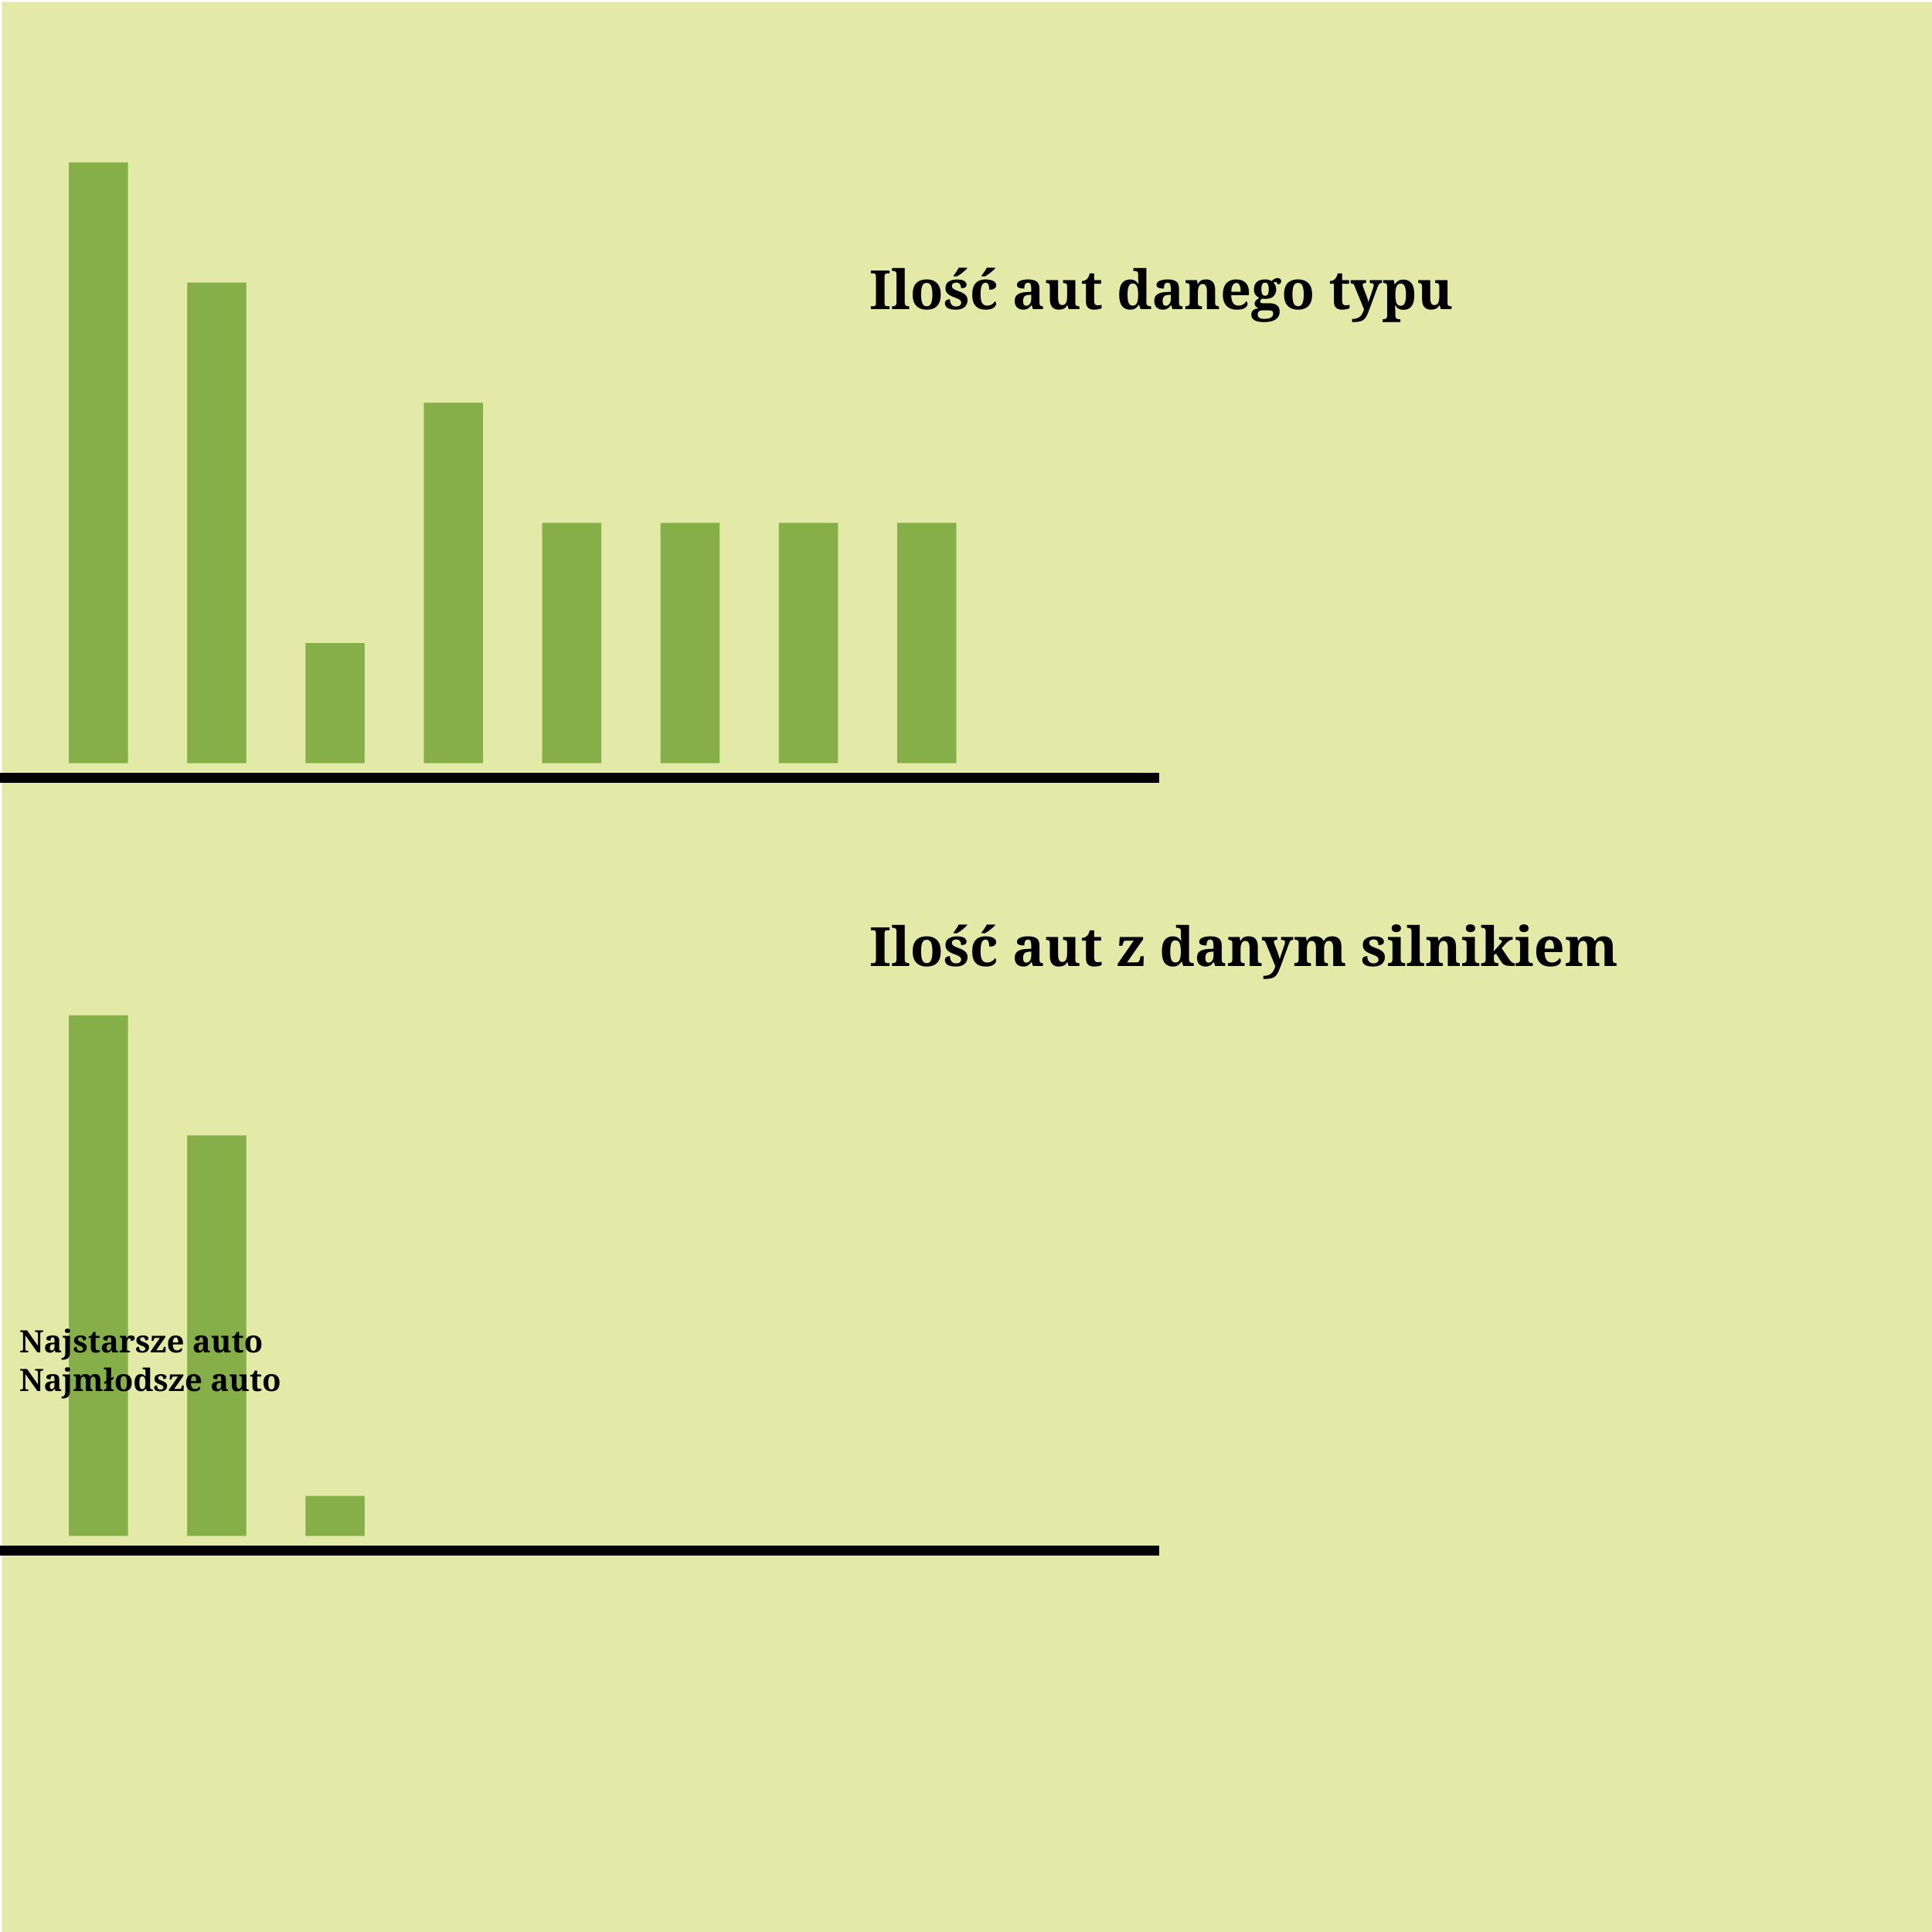
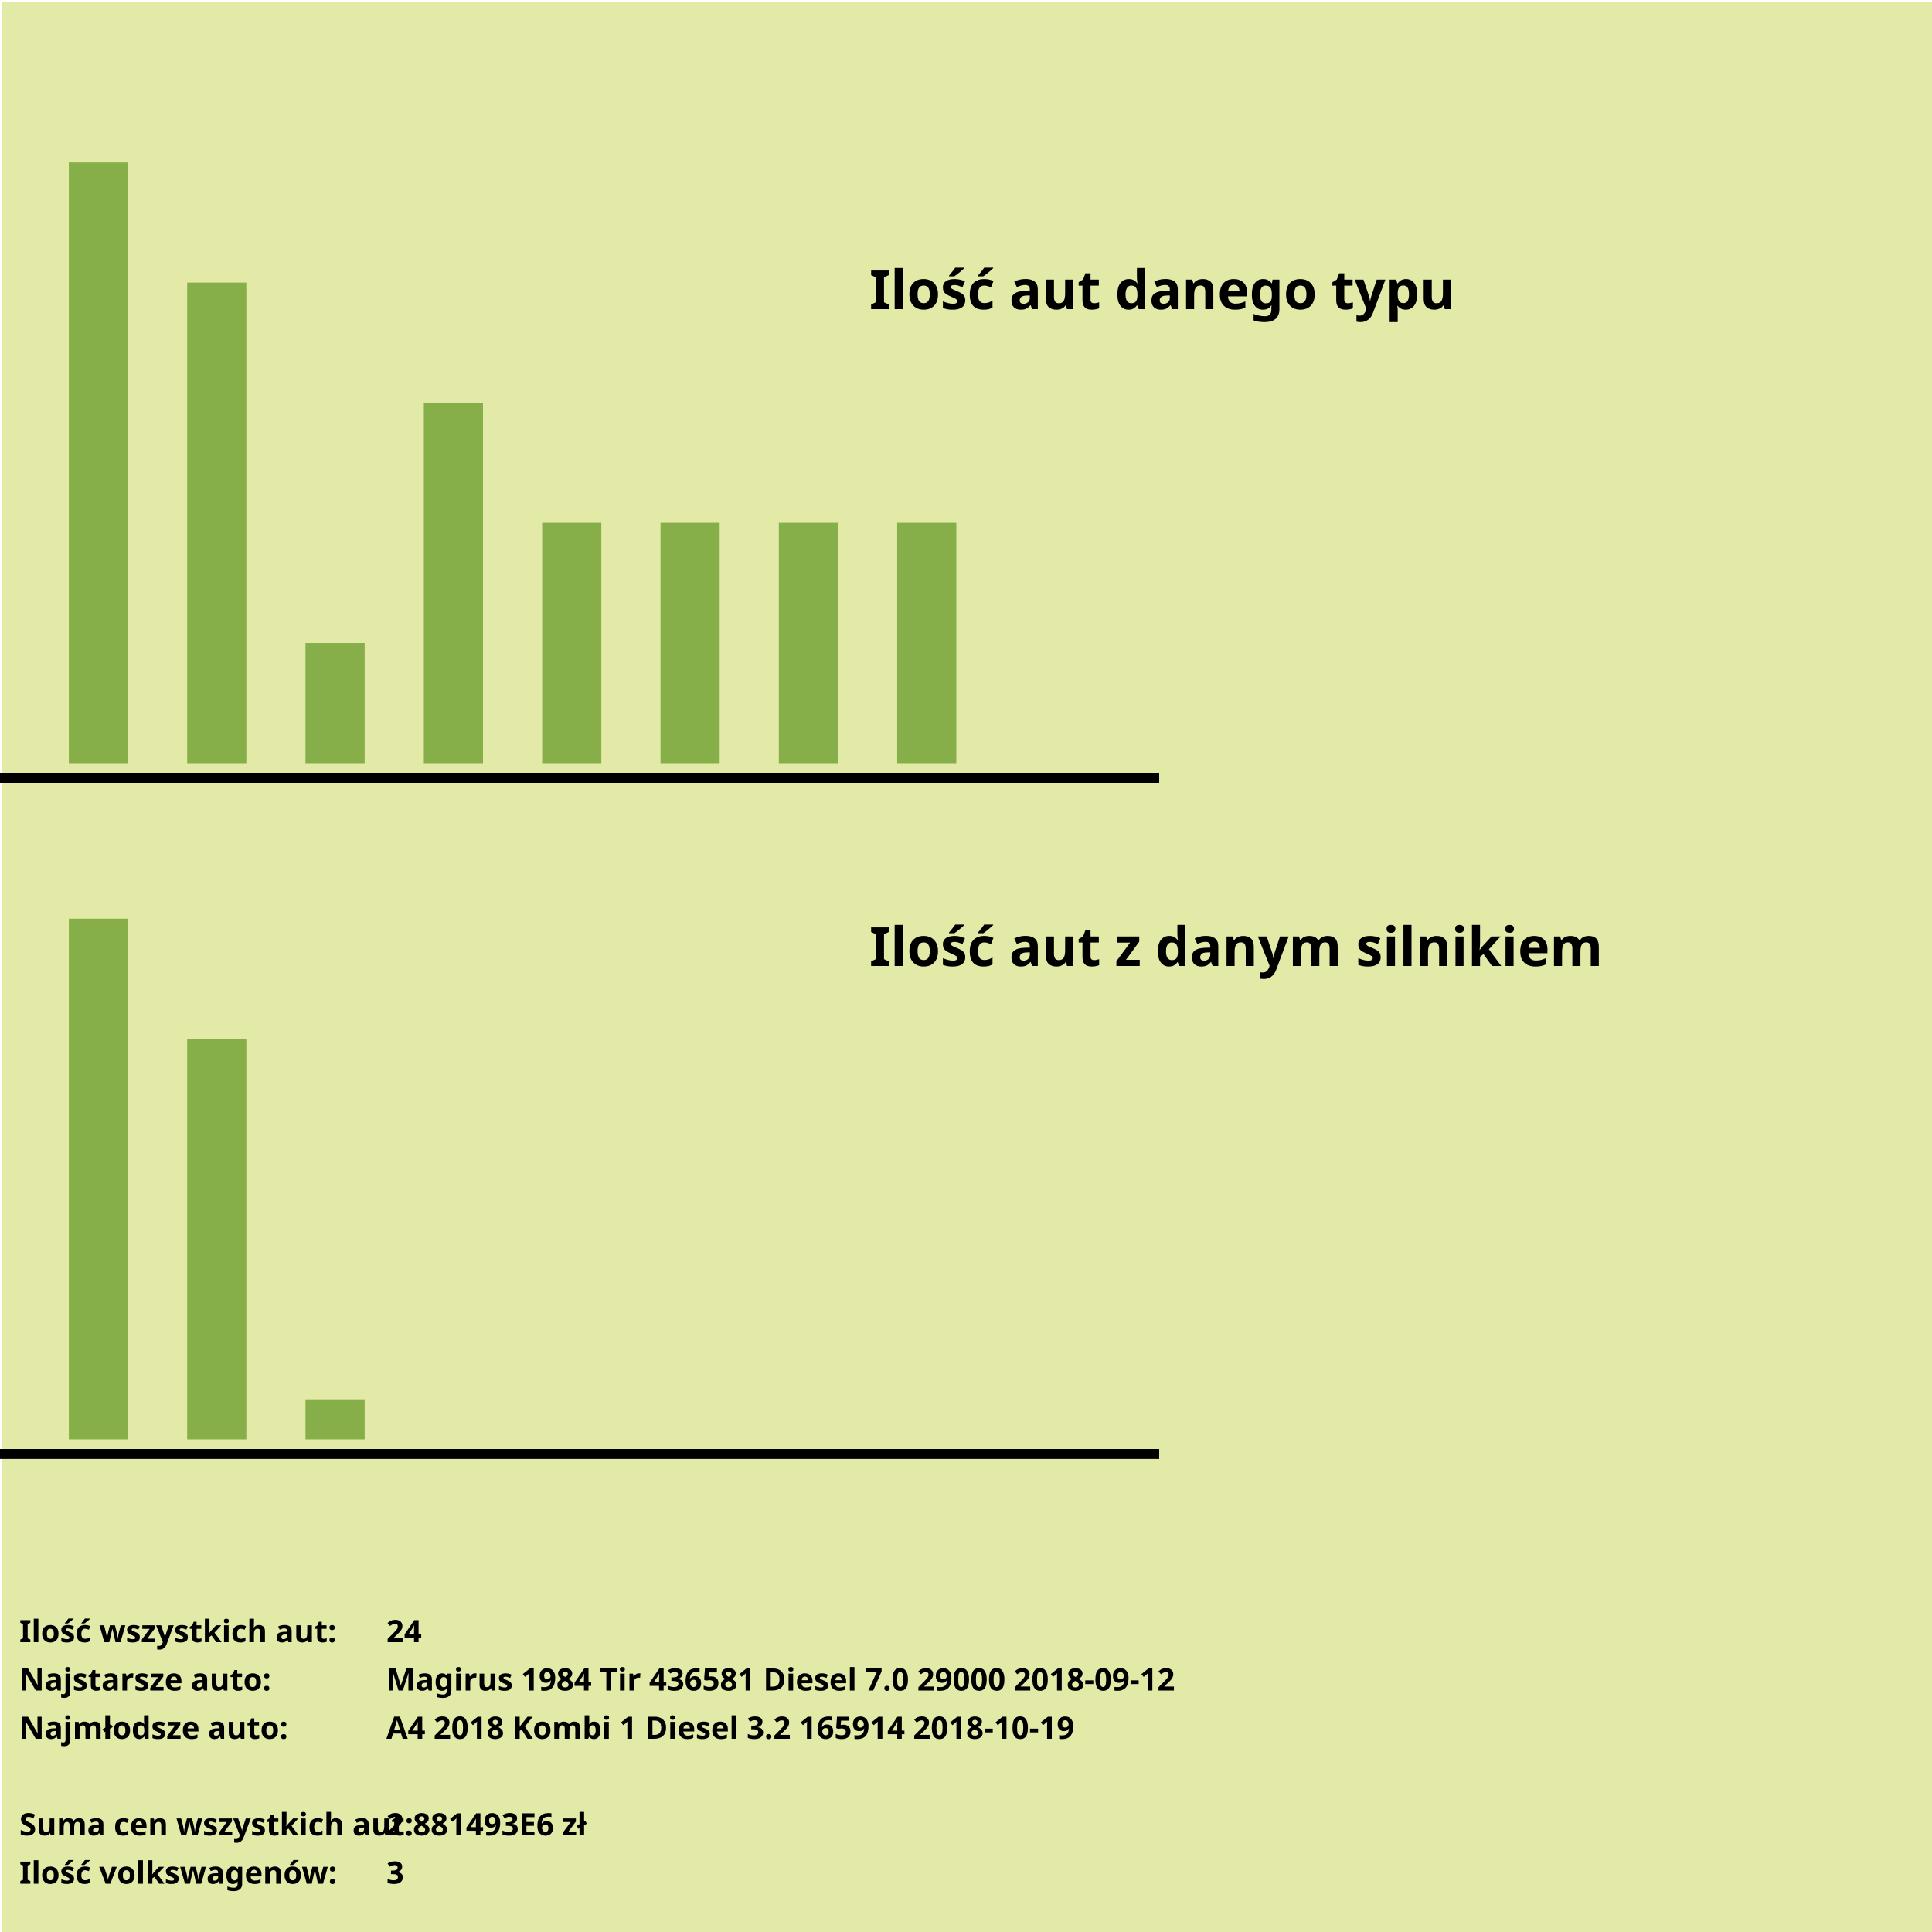
<svg xmlns="http://www.w3.org/2000/svg" width="1000" height="1000">
      y_steps = 62.1875<rect x="1" y="1" width="1000" height="1000" fill="#e3eaa7" />
   
      
         1
         Chevrolet
         Camaro
         2013
         Coupe
         94901
         Benzyna
         5.3
         49999
         2018-08-25
      
      
         2
         Porsche
         Panamera
         2017
         Sedan
         34000
         Benzyna
         5.5
         624865
         2018-09-11
      
      
         3
         Iveco
         Magirus
         1984
         Tir
         436581
         Diesel
         7.0
         29000
         2018-09-12
      
      
         4
         Fiat
         Diablo II
         2016
         Minivan
         59945
         Benzyna
         1.8
         49900
         2018-10-17
      
      
         5
         Audi
         A4
         2018
         Kombi
         1
         Diesel
         3.2
         165914
         2018-10-19
      
      
         6
         Man
         TGX
         2015
         Tir
         400000
         Diesel
         8.1
         120500
         2018-10-30
      
      
         7
         Alfa Romeo
         Giulietta
         2012
         Kompakt
         144000
         Benzyna
         1.2
         41800
         2018-11-25
      
      
         8
         Kia
         Optima
         2015
         Sedan
         109870
         Diesel
         3.1
         58000
         2018-11-26
      
      
         9
         Toyota
         Auris
         2016
         Kombi
         59500
         Diesel
         1.6
         52900
         2018-11-27
      
      
         10
         Audi
         A6 C6
         2010
         Sedan
         162000
         Diesel
         5.2
         45900
         2018-11-28
      
      
         11
         Nissan
         Qashqai II
         2018
         SUV
         1
         Diesel
         2.9
         91900
         2018-12-09
      
      
         12
         Fiat
         500
         2013
         Auta małe
         26556
         Elektryczny
         0.0
         68900
         2018-12-21
      
      
         13
         Jeep
         Grand Cherokee IV
         2011
         SUV
         196000
         Benzyna
         5.5
         649000
         2018-12-22
      
      
         14
         Volkswagen
         Sharan
         2008
         Minivan
         248000
         Diesel
         1.8
         26700
         2018-12-30
      
      
         15
         Jaguar
         F-Pace
         2018
         SUV
         5500
         Diesel
         5.0
         230000
         2019-01-23
      
      
         16
         Mazda
         6 III
         2014
         Sedan
         223000
         Benzyna
         3.8
         49500
         2019-02-01
      
      
         17
         BMW
         X6
         2008
         SUV
         110000
         Diesel
         4.0
         89900
         2019-02-04
      
      
         18
         Volkswagen
         Touareg
         2010
         SUV
         367862
         Diesel
         3.5
         59500
         2019-02-07
      
      
         19
         Subaru
         Legacy IV
         2008
         Kombi
         294500
         Benzyna
         3.5
         24900
         2019-02-09
      
      
         20
         Volkswagen
         Caravelle
         2018
         Minivan
         7
         Diesel
         3.4
         108060
         2019-02-21
      
      
         21
         Mini
         Cooper S
         2007
         Auta małe
         150000
         Benzyna
         0.8
         30000
         2019-03-03
      
      
         22
         Skoda
         Fabia II
         2013
         Kombi
         167000
         Benzyna
         1.3
         22555
         2019-03-04
      
      
         23
         Opel
         Astra K
         2018
         Kombi
         1
         Benzyna
         2.5
         99900
         2019-03-05
      
      
         24
         Opel
         Insignia B
         2017
         Kombi
         42600
         Diesel
         2.6
         91900
         2019-03-06
      
   
   24
   2.881493E6
   3
   
      <rect x="35.625" y="84.062" width="30.625" height="310.938" fill="#86af49" />
  <rect x="0" y="400" width="600" height="5" fill="black" />
  <rect x="96.875" y="146.25" width="30.625" height="248.75" fill="#86af49" />
  <rect x="0" y="400" width="600" height="5" fill="black" />
  <rect x="158.125" y="332.812" width="30.625" height="62.188" fill="#86af49" />
  <rect x="0" y="400" width="600" height="5" fill="black" />
  <rect x="219.375" y="208.438" width="30.625" height="186.562" fill="#86af49" />
  <rect x="0" y="400" width="600" height="5" fill="black" />
  <rect x="280.625" y="270.625" width="30.625" height="124.375" fill="#86af49" />
  <rect x="0" y="400" width="600" height="5" fill="black" />
  <rect x="341.875" y="270.625" width="30.625" height="124.375" fill="#86af49" />
  <rect x="0" y="400" width="600" height="5" fill="black" />
  <rect x="403.125" y="270.625" width="30.625" height="124.375" fill="#86af49" />
  <rect x="0" y="400" width="600" height="5" fill="black" />
  <rect x="464.375" y="270.625" width="30.625" height="124.375" fill="#86af49" />
  <rect x="0" y="400" width="600" height="5" fill="black" />
-   <rect x="35.625" y="525.521" width="30.625" height="269.479" fill="#86af49" />
-   <rect x="0" y="800" width="600" height="5" fill="black" />
-   <rect x="96.875" y="587.708" width="30.625" height="207.292" fill="#86af49" />
-   <rect x="0" y="800" width="600" height="5" fill="black" />
-   <rect x="158.125" y="774.271" width="30.625" height="20.729" fill="#86af49" />
-   <rect x="0" y="800" width="600" height="5" fill="black" />
+   <rect x="35.625" y="475.521" width="30.625" height="269.479" fill="#86af49" />
+   <rect x="0" y="750" width="600" height="5" fill="black" />
+   <rect x="96.875" y="537.708" width="30.625" height="207.292" fill="#86af49" />
+   <rect x="0" y="750" width="600" height="5" fill="black" />
+   <rect x="158.125" y="724.271" width="30.625" height="20.729" fill="#86af49" />
+   <rect x="0" y="750" width="600" height="5" fill="black" />
   
   
			
			Magirus
			1984
			Tir
			436581
			Diesel
			7.0
			29000
			2018-09-12
   
   
			
			A4
			2018
			Kombi
			1
			Diesel
			3.2
			165914
			2018-10-19
   
   16:54:53.002+02:00
   
      
         1
         Volkswagen
         1931
         3
         194260
      
      
         2
         Audi
         1909
         2
         211814
      
      
         3
         Fiat
         1899
         2
         118800
      
      
         4
         Opel
         1862
         2
         191800
      
      
         5
         BMW
         1916
         1
         89900
      
      
         6
         Toyota
         1937
         1
         52900
      
      
         7
         Mini
         1959
         1
         30000
      
      
         8
         Jaguar
         1922
         1
         230000
      
      
         9
         Porsche
         1931
         1
         624865
      
      
         10
         Kia
         1944
         1
         58000
      
      
         11
         Subaru
         1953
         1
         24900
      
      
         12
         Mazda
         1920
         1
         49500
      
      
         13
         Skoda
         1895
         1
         22555
      
      
         14
         Alfa Romeo
         1910
         1
         41800
      
      
         15
         Nissan
         1933
         1
         91900
      
      
         16
         Jeep
         1941
         1
         649000
      
      
         17
         Iveco
         1975
         1
         29000
      
      
         18
         Man
         1758
         1
         120500
      
      
         19
         Chevrolet
         1911
         1
         49999
      
   
- <text x="450" y="160" fill="black" style="font-family:Georgia; font-weight: bold; font-size: 28px;">Ilość aut danego typu</text>
-   <text x="450" y="500" fill="black" style="font-family:Georgia; font-weight: bold; font-size: 28px;">Ilość aut z danym silnikiem</text>
-   <text x="10" y="700" fill="black" style="font-family:Georgia; font-weight: bold; font-size: 16px;">Najstarsze auto</text>
-   <text x="10" y="720" fill="black" style="font-family:Georgia; font-weight: bold; font-size: 16px;">Najmłodsze auto</text>
+ <text x="450" y="160" fill="black" style="font-family:Calibri; font-weight: bold; font-size: 28px;">Ilość aut danego typu</text>
+   <text x="450" y="500" fill="black" style="font-family:Calibri; font-weight: bold; font-size: 28px;">Ilość aut z danym silnikiem</text>
+   <text x="10" y="850" fill="black" style="font-family:Calibri; font-weight: bold; font-size: 16px;">Ilość wszystkich aut:</text>
+   <text x="10" y="875" fill="black" style="font-family:Calibri; font-weight: bold; font-size: 16px;">Najstarsze auto:</text>
+   <text x="10" y="900" fill="black" style="font-family:Calibri; font-weight: bold; font-size: 16px;">Najmłodsze auto:</text>
+   <text x="10" y="950" fill="black" style="font-family:Calibri; font-weight: bold; font-size: 16px;">Suma cen wszystkich aut:</text>
+   <text x="10" y="975" fill="black" style="font-family:Calibri; font-weight: bold; font-size: 16px;">Ilość volkswagenów:</text>
+   <text x="200" y="850" fill="black" style="font-family:Calibri; font-weight: bold; font-size: 16px;">24</text>
+   <text x="200" y="875" fill="black" style="font-family:Calibri; font-weight: bold; font-size: 16px;">
+ 			
+ 			Magirus
+ 			1984
+ 			Tir
+ 			436581
+ 			Diesel
+ 			7.0
+ 			29000
+ 			2018-09-12
+    </text>
+   <text x="200" y="900" fill="black" style="font-family:Calibri; font-weight: bold; font-size: 16px;">
+ 			
+ 			A4
+ 			2018
+ 			Kombi
+ 			1
+ 			Diesel
+ 			3.2
+ 			165914
+ 			2018-10-19
+    </text>
+   <text x="200" y="950" fill="black" style="font-family:Calibri; font-weight: bold; font-size: 16px;">2.881493E6 zł</text>
+   <text x="200" y="975" fill="black" style="font-family:Calibri; font-weight: bold; font-size: 16px;">3</text>
</svg>
